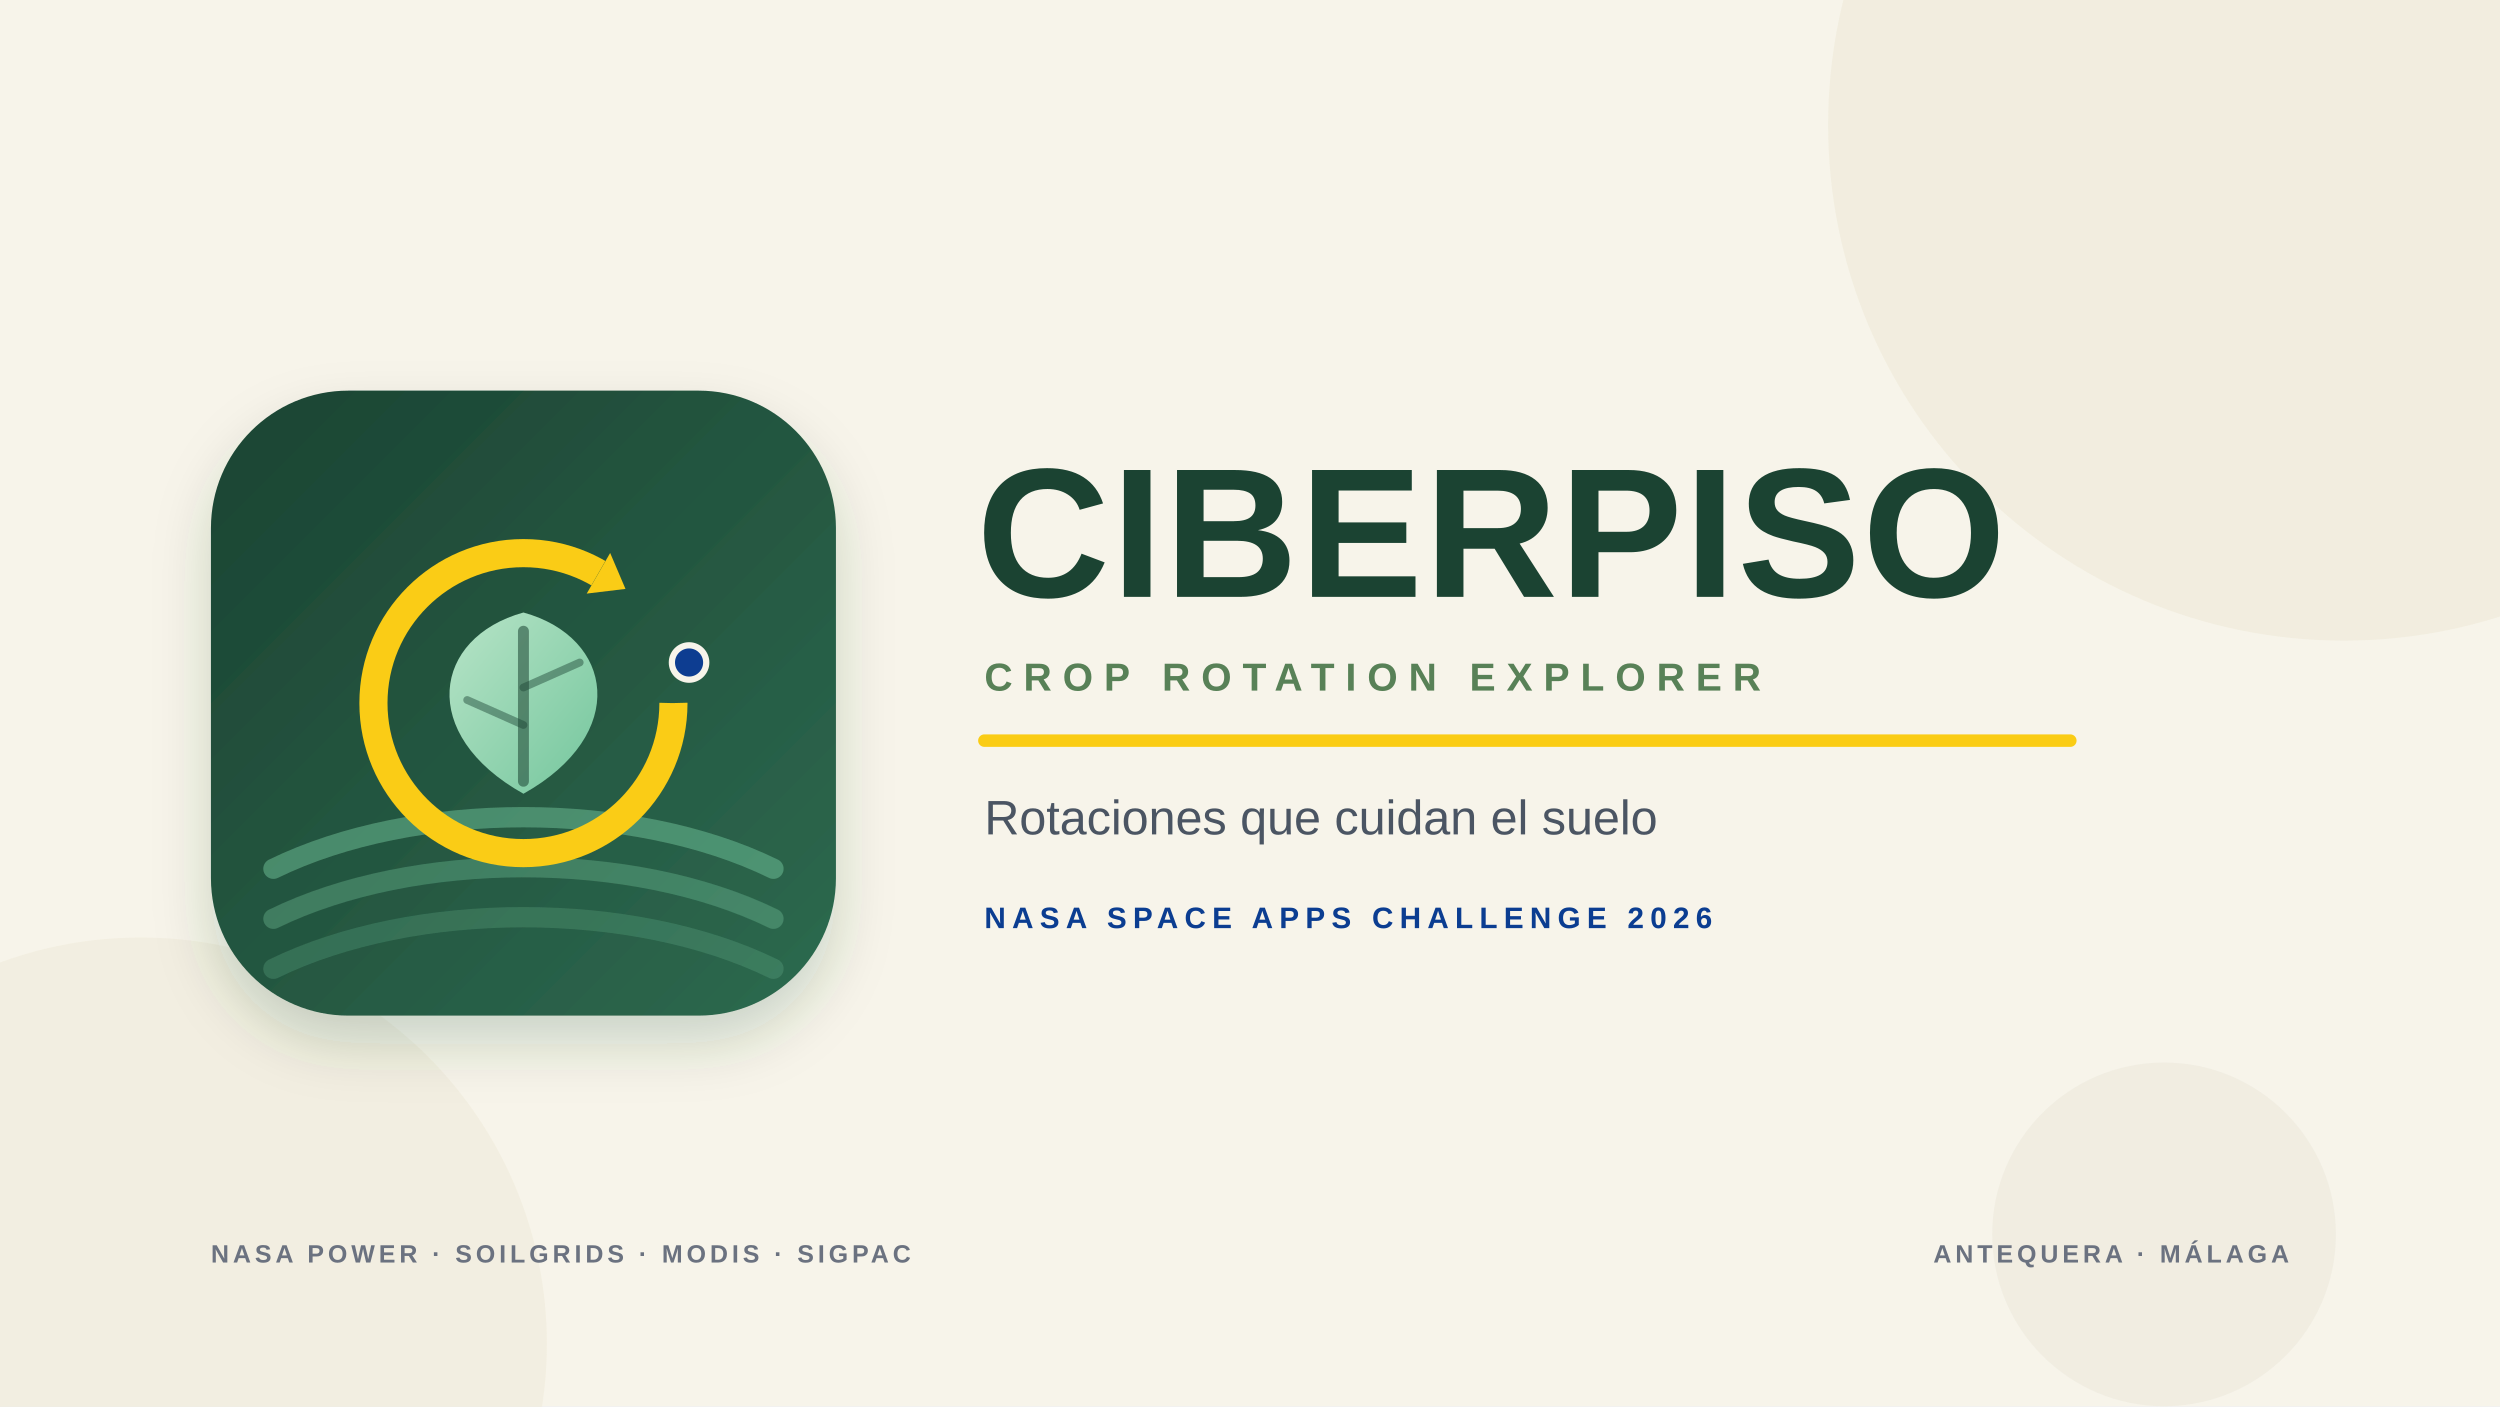
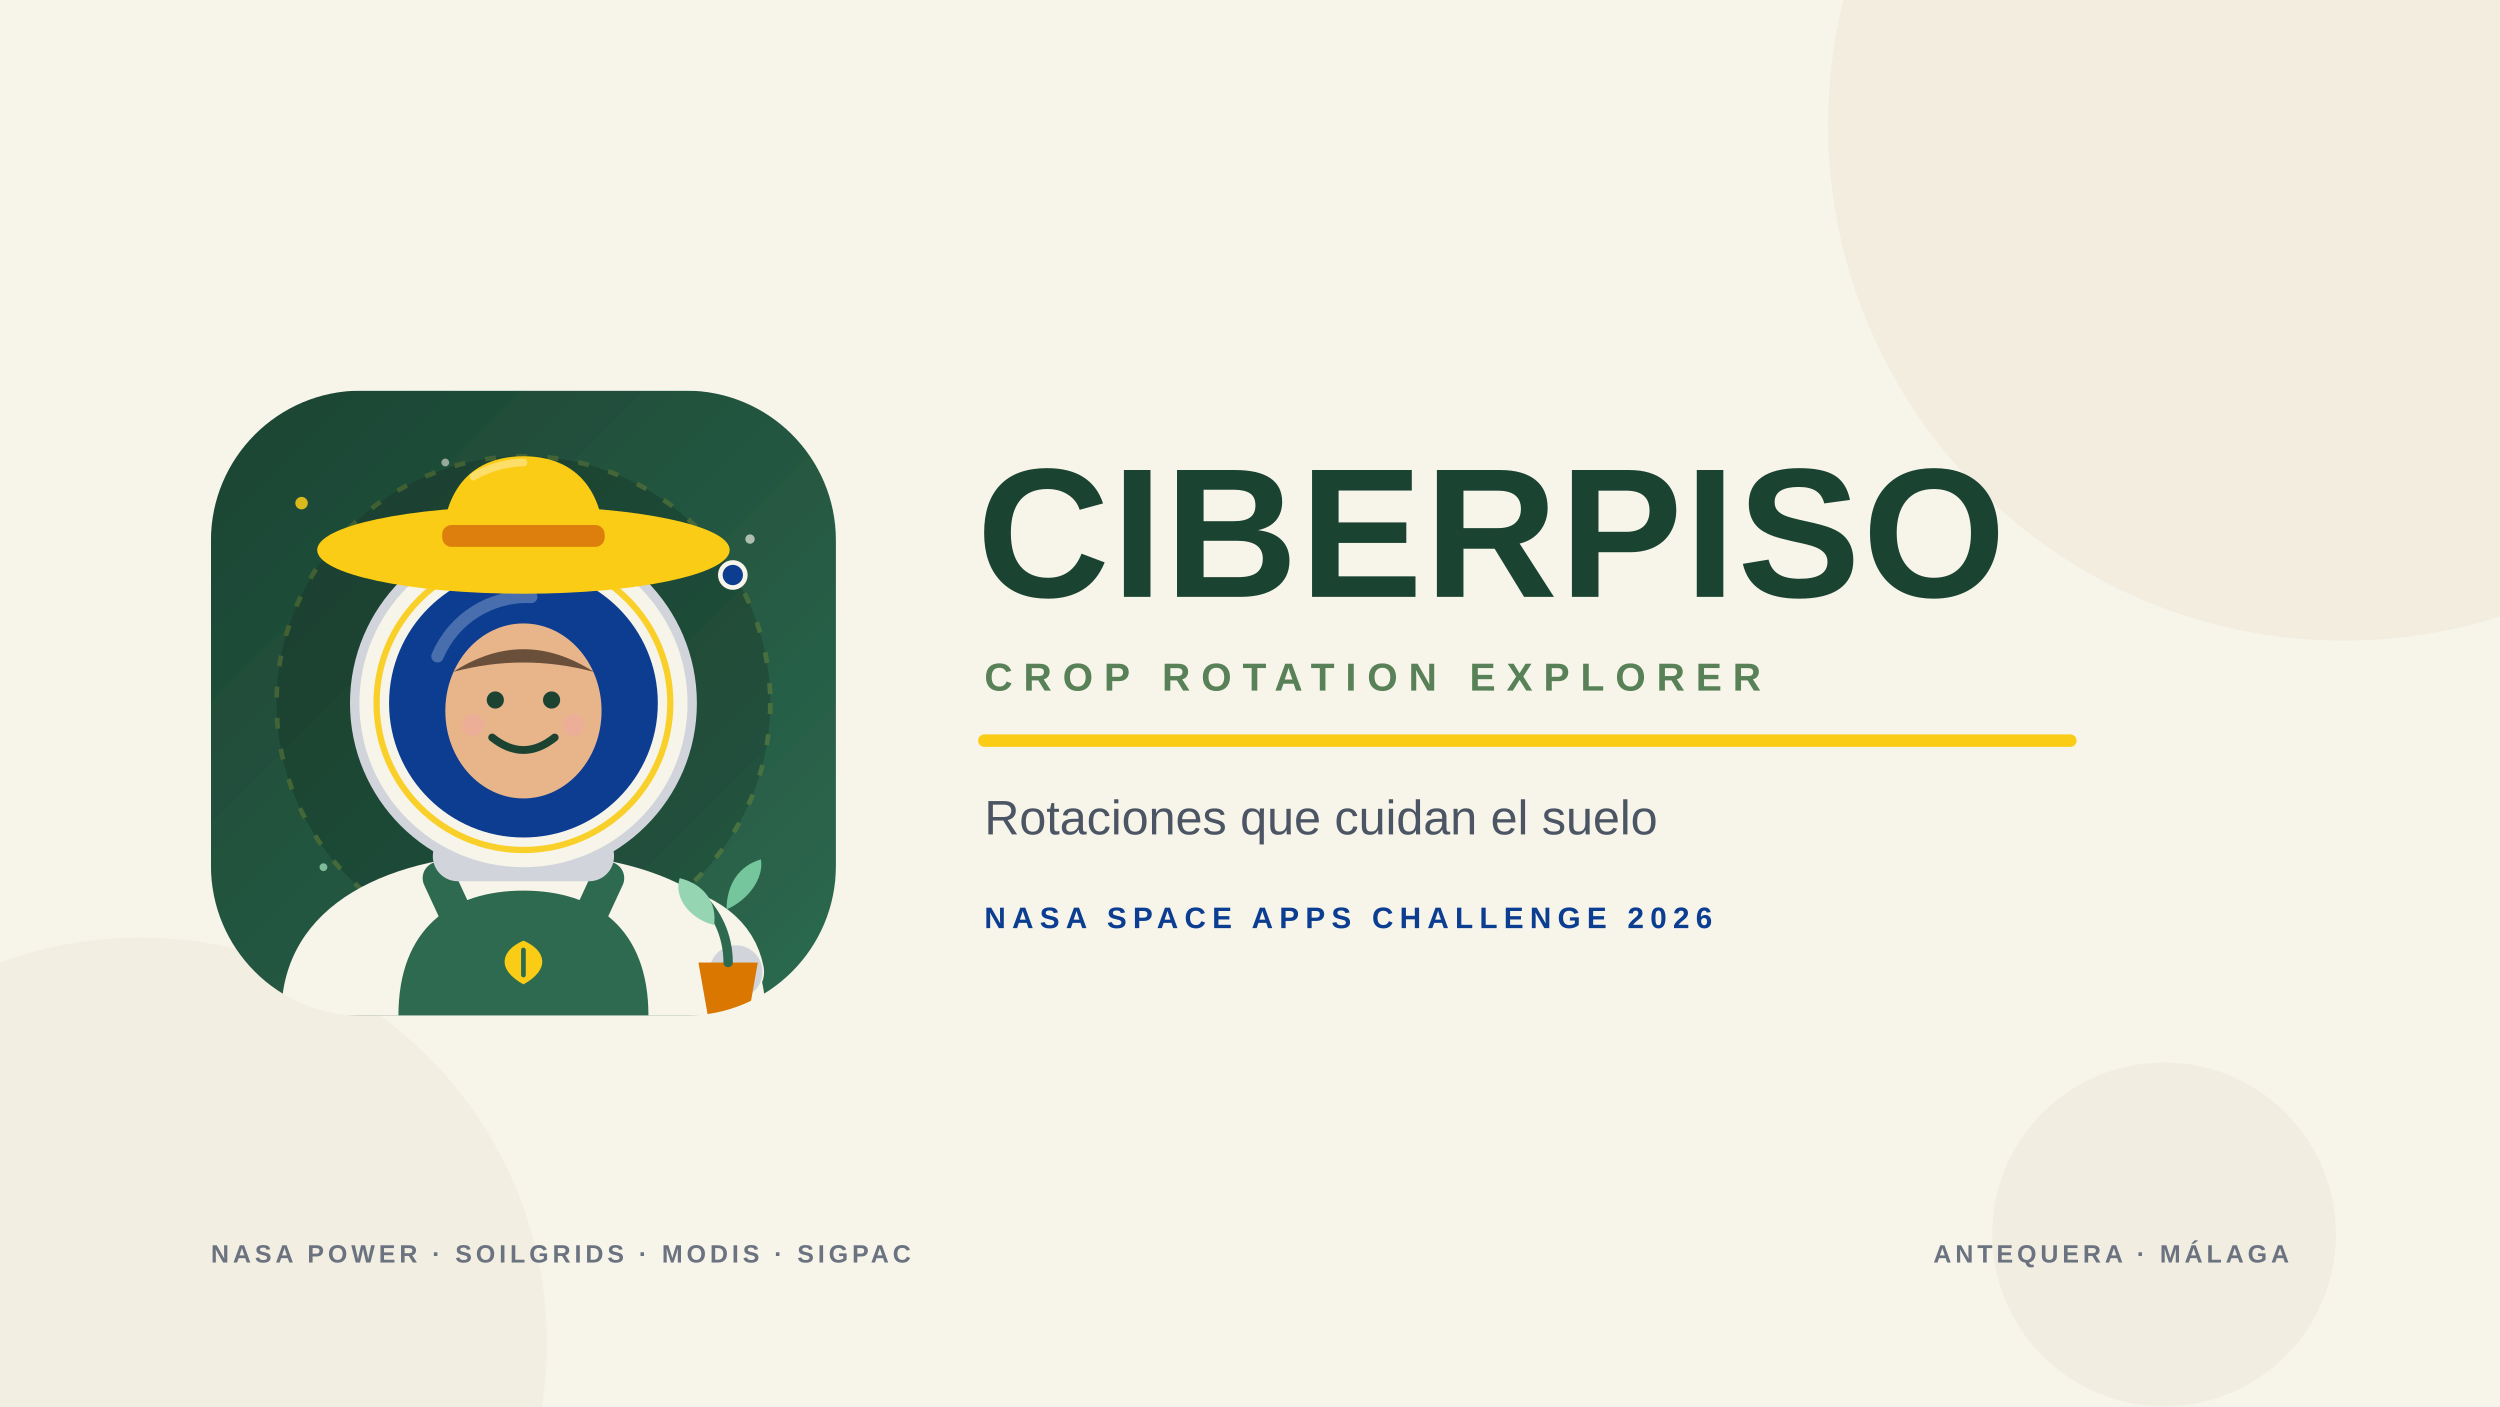
<svg xmlns="http://www.w3.org/2000/svg" width="1600" height="900" viewBox="0 0 1600 900">
  <defs>
-     <linearGradient id="iconBg" x1="0" y1="0" x2="1" y2="1">
+     <linearGradient id="mascotBg" x1="0" y1="0" x2="1" y2="1">
      <stop offset="0" stop-color="#1B4332" />
      <stop offset="1" stop-color="#2D6A4F" />
    </linearGradient>
-     <linearGradient id="leafGradient" x1="0" y1="0" x2="1" y2="1">
-       <stop offset="0" stop-color="#B7E4C7" />
-       <stop offset="1" stop-color="#74C69D" />
-     </linearGradient>
    <filter id="softShadow" x="-20%" y="-20%" width="140%" height="140%">
-       <feDropShadow dx="0" dy="18" stdDeviation="18" flood-color="#1B4332" flood-opacity="0.18" />
+       <feDropShadow dx="0" dy="18" stdDeviation="18" flood-color="#1B4332" flood-opacity="0.20" />
    </filter>
    <clipPath id="iconClip">
-       <rect x="0" y="0" width="400" height="400" rx="88" />
+       <rect x="0" y="0" width="400" height="400" rx="96" />
    </clipPath>
  </defs>
  <rect width="1600" height="900" fill="#F7F4EA" />
  <circle cx="1500" cy="80" r="330" fill="#EFEAD9" opacity="0.65" />
  <circle cx="90" cy="860" r="260" fill="#EFEAD9" opacity="0.55" />
  <circle cx="1385" cy="790" r="110" fill="#E9E5D8" opacity="0.45" />
-   <g transform="translate(135,250)" filter="url(#softShadow)">
-     <rect x="0" y="0" width="400" height="400" rx="88" fill="url(#iconBg)" />
-     <g clip-path="url(#iconClip)">
-       <path d="M40 306 C130 262 270 262 360 306" stroke="#74C69D" stroke-width="13" fill="none" opacity="0.48" stroke-linecap="round" />
-       <path d="M40 338 C130 294 270 294 360 338" stroke="#74C69D" stroke-width="13" fill="none" opacity="0.34" stroke-linecap="round" />
-       <path d="M40 370 C130 326 270 326 360 370" stroke="#74C69D" stroke-width="13" fill="none" opacity="0.22" stroke-linecap="round" />
-       <circle cx="200" cy="200" r="96" stroke="#FACC15" stroke-width="18" fill="none" stroke-dasharray="502.65 100.53" />
-       <path d="M 265.3 126.9 L 240.5 129.9 L 255.5 103.9 Z" fill="#FACC15" />
-       <path d="M200 142 C258 158 268 220 200 258 C132 220 142 158 200 142 Z" fill="url(#leafGradient)" />
-       <path d="M200 154 L200 250" stroke="#1B4332" stroke-width="7" stroke-linecap="round" opacity="0.55" />
-       <path d="M200 190 L236 174 M200 214 L164 198" stroke="#1B4332" stroke-width="5" stroke-linecap="round" opacity="0.45" />
-       <circle cx="306" cy="174" r="11" fill="#0B3D91" stroke="#F7F4EA" stroke-width="4" />
-     </g>
+   <g transform="translate(135,250)" filter="url(#softShadow)" clip-path="url(#iconClip)">
+     <rect x="0" y="0" width="400" height="400" fill="url(#mascotBg)" />
+     <circle cx="200" cy="200" r="158" stroke="#FACC15" stroke-width="3" opacity="0.16" stroke-dasharray="7 13" />
+     <circle cx="58" cy="72" r="4" fill="#FACC15" opacity="0.85" />
+     <circle cx="345" cy="95" r="3" fill="#F7F4EA" opacity="0.65" />
+     <circle cx="72" cy="305" r="2.5" fill="#95D5B2" opacity="0.8" />
+     <circle cx="150" cy="46" r="2.5" fill="#F7F4EA" opacity="0.55" />
+     <path d="M45 400 C45 328 115 296 200 296 C285 296 355 328 355 400 Z" fill="#F7F4EA" />
+     <path d="M120 400 C120 344 154 320 200 320 C246 320 280 344 280 400 Z" fill="#2D6A4F" />
+     <path d="M146 312 L171 366" stroke="#2D6A4F" stroke-width="21" stroke-linecap="round" />
+     <path d="M254 312 L229 366" stroke="#2D6A4F" stroke-width="21" stroke-linecap="round" />
+     <rect x="142" y="282" width="116" height="32" rx="16" fill="#D1D5DB" />
+     <circle cx="200" cy="200" r="108" fill="#F7F4EA" stroke="#D1D5DB" stroke-width="6" />
+     <circle cx="200" cy="200" r="86" fill="#0B3D91" />
+     <ellipse cx="200" cy="205" rx="50" ry="56" fill="#E8B48A" />
+     <path d="M155 180 Q200 151 245 180 Q200 168 155 180" fill="#6B4F3A" />
+     <circle cx="182" cy="198" r="5.5" fill="#1B4332" />
+     <circle cx="218" cy="198" r="5.5" fill="#1B4332" />
+     <path d="M180 222 Q200 238 220 222" stroke="#1B4332" stroke-width="5" fill="none" stroke-linecap="round" />
+     <circle cx="168" cy="214" r="7" fill="#F4A6A6" opacity="0.45" />
+     <circle cx="232" cy="214" r="7" fill="#F4A6A6" opacity="0.45" />
+     <path d="M145 170 A62 62 0 0 1 205 132" stroke="#FFFFFF" stroke-width="8" opacity="0.25" fill="none" stroke-linecap="round" />
+     <circle cx="200" cy="200" r="94" stroke="#FACC15" stroke-width="4" fill="none" opacity="0.9" />
+     <ellipse cx="200" cy="102" rx="132" ry="28" fill="#FACC15" />
+     <path d="M148 102 C148 62 168 42 200 42 C232 42 252 62 252 102 Z" fill="#FACC15" />
+     <rect x="148" y="86" width="104" height="14" rx="6" fill="#D97706" opacity="0.9" />
+     <path d="M168 55 C180 48 192 46 200 46" stroke="#FDE68A" stroke-width="5" opacity="0.7" stroke-linecap="round" fill="none" />
+     <path d="M282 332 C316 338 332 352 336 372" stroke="#F7F4EA" stroke-width="36" stroke-linecap="round" fill="none" />
+     <circle cx="336" cy="372" r="17" fill="#D1D5DB" />
+     <path d="M312 366 L350 366 L344 400 L318 400 Z" fill="#D97706" />
+     <path d="M331 366 C331 348 323 334 315 326" stroke="#2D6A4F" stroke-width="6" fill="none" stroke-linecap="round" />
+     <path d="M322 342 C306 338 296 324 300 312 C316 316 324 328 322 342 Z" fill="#95D5B2" />
+     <path d="M330 332 C344 326 354 312 352 300 C338 304 330 316 330 332 Z" fill="#74C69D" />
+     <path d="M200 352 C214 358 218 370 200 380 C182 370 186 358 200 352 Z" fill="#FACC15" />
+     <path d="M200 358 L200 374" stroke="#2D6A4F" stroke-width="3" stroke-linecap="round" />
+     <circle cx="334" cy="118" r="8" fill="#0B3D91" stroke="#F7F4EA" stroke-width="3" />
  </g>
  <text x="625" y="382" font-family="Segoe UI Variable Display, Segoe UI, Arial, sans-serif" font-size="118" font-weight="800" letter-spacing="1.2" fill="#1B4332">CIBERPISO</text>
  <text x="630" y="442" font-family="Segoe UI, Arial, sans-serif" font-size="25" font-weight="600" letter-spacing="7" fill="#588157">CROP ROTATION EXPLORER</text>
  <line x1="630" y1="474" x2="1325" y2="474" stroke="#FACC15" stroke-width="8" stroke-linecap="round" />
  <text x="630" y="534" font-family="Segoe UI, Arial, sans-serif" font-size="31" font-weight="400" fill="#4B5563">Rotaciones que cuidan el suelo</text>
  <text x="630" y="594" font-family="Segoe UI, Arial, sans-serif" font-size="19" font-weight="700" letter-spacing="4" fill="#0B3D91">NASA SPACE APPS CHALLENGE 2026</text>
  <text x="135" y="808" font-family="Segoe UI, Arial, sans-serif" font-size="16" font-weight="600" letter-spacing="2.5" fill="#6B7280">NASA POWER · SOILGRIDS · MODIS · SIGPAC</text>
  <text x="1465" y="808" text-anchor="end" font-family="Segoe UI, Arial, sans-serif" font-size="16" font-weight="600" letter-spacing="2.5" fill="#6B7280">ANTEQUERA · MÁLAGA</text>
</svg>
